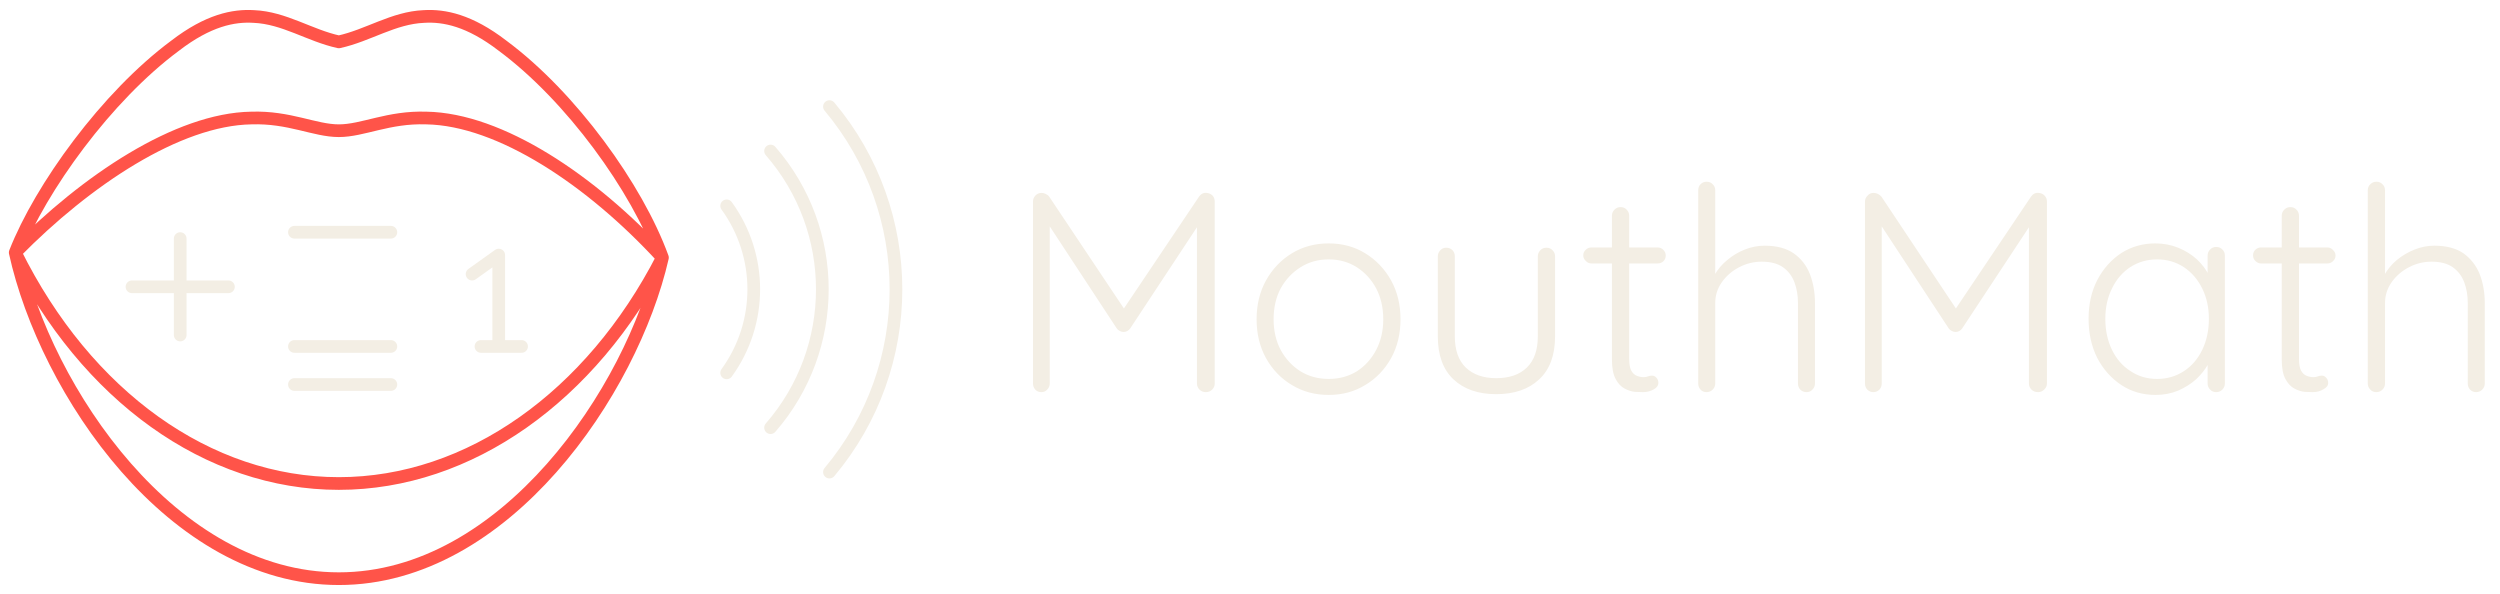
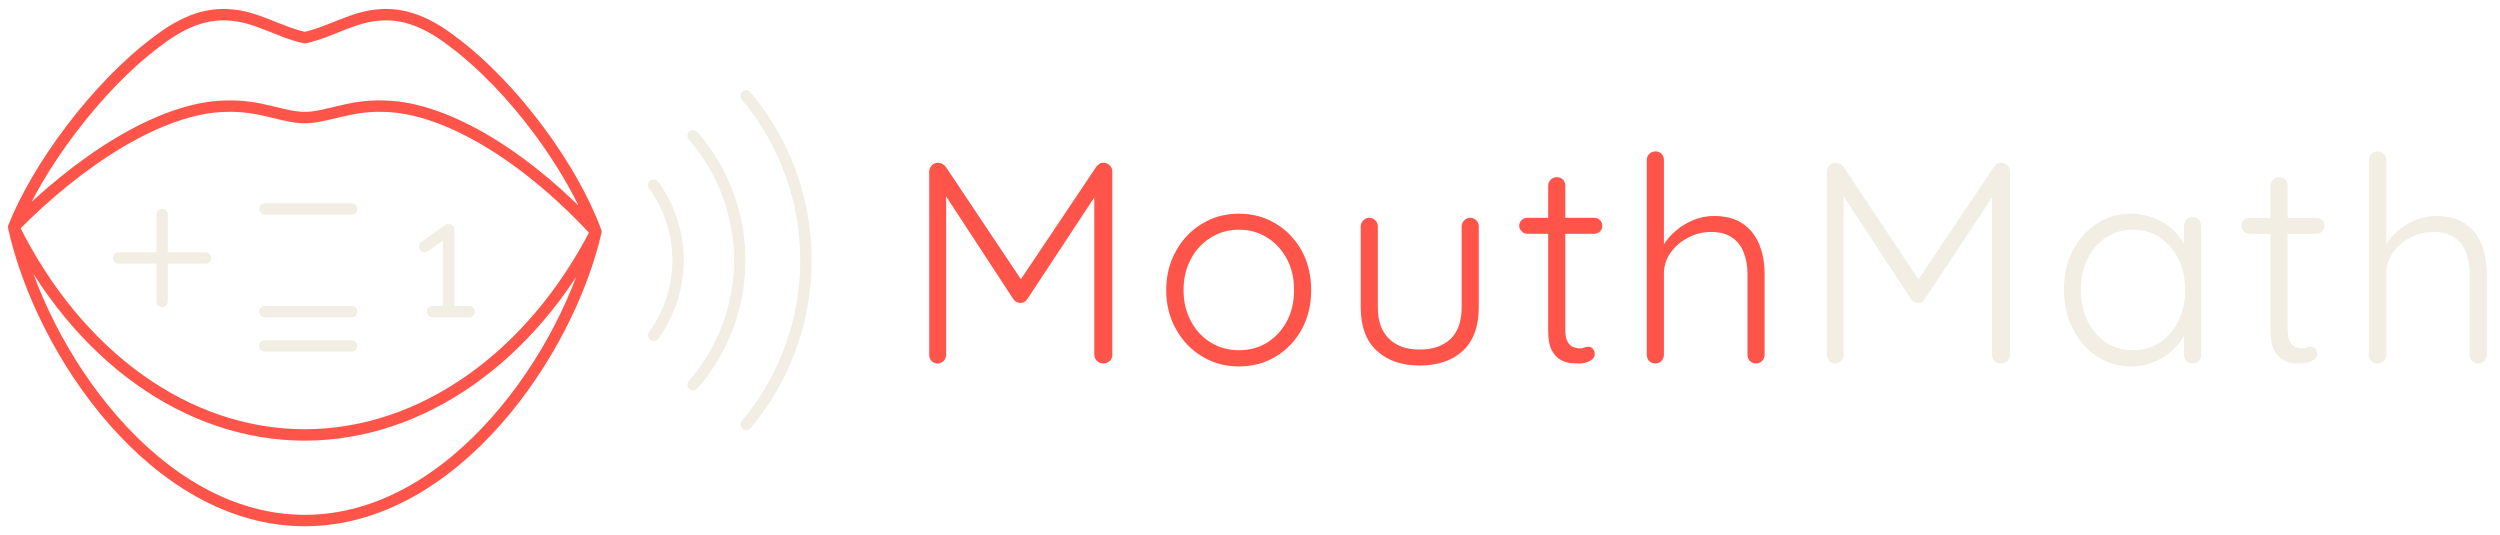
- <svg xmlns="http://www.w3.org/2000/svg" viewBox="144 238 985 234" role="img" aria-label="Mouth Math">
+ <svg xmlns="http://www.w3.org/2000/svg" viewBox="144 238 1095 234" role="img" aria-label="Mouth Math">
  <path d="M150,337.5 C160,312 186,276 213,256 C226,246 236,244 244,244.5 C256,245 266,252 277.5,254.5 C289,252 299,245 311,244.5 C319,244 329,246 342,256 C369,276 395,312 405,339.5 M150,337.5 C178,309 214,285 243,284.5 C258,284 268,289.5 277.5,289.5 C287,289.5 297,284 312,284.5 C341,285 377,309 405,339.5 M150,337.5 C178,394 226,428.5 277.5,428.5 C329,428.5 377,394 405,339.5 M150,337.5 C162,392 212,466 277.5,466 C343,466 393,392 405,339.5" fill="none" stroke="#ff5449" stroke-width="5.0" stroke-linecap="round" stroke-linejoin="round" />
  <path d="M196,351 H234 M215,332 V370 M260,329.5 H298 M260,374.5 H298 M260,389.5 H298 M330,346 L340.5,338.5 V374.5 M333.5,374.5 H349.5" fill="none" stroke="#f3eee4" stroke-width="5.0" stroke-linecap="round" stroke-linejoin="round" />
  <path d="M430.3,319.1 A56,56 0 0 1 430.3,384.9 M447.6,297.5 A83,83 0 0 1 447.6,406.5 M470.8,280.0 A112,112 0 0 1 470.8,424.0" fill="none" stroke="#f3eee4" stroke-width="5.0" stroke-linecap="round" stroke-linejoin="round" />
-   <path d="M554.4 314Q555.2 314 556 314.4Q556.9 314.8 557.4 315.5L588.4 361.9L585.3 361.8L616.4 315.5Q617.6 313.8 619.4 314Q620.7 314.1 621.7 315Q622.6 316 622.6 317.4V389.1Q622.6 390.5 621.6 391.5Q620.6 392.5 619.1 392.5Q617.6 392.5 616.6 391.5Q615.6 390.5 615.6 389.1V324.2L617.6 324.5L589.3 367.4Q588.9 368 588.2 368.4Q587.5 368.8 586.7 368.8Q585.9 368.8 585.2 368.4Q584.4 368 584 367.4L555.5 324L557.6 322.6V389.1Q557.6 390.5 556.6 391.5Q555.7 392.5 554.3 392.5Q552.8 392.5 551.9 391.5Q551 390.5 551 389.1V317.4Q551 316.1 551.9 315.1Q552.9 314 554.4 314ZM695.8 363.8Q695.8 372.4 692.1 379.1Q688.3 385.9 681.9 389.7Q675.6 393.6 667.5 393.6Q659.4 393.6 653 389.7Q646.6 385.9 642.8 379.1Q639.1 372.4 639.1 363.8Q639.1 355.2 642.8 348.5Q646.6 341.7 653 337.8Q659.4 333.9 667.5 333.9Q675.6 333.9 681.9 337.8Q688.3 341.7 692.1 348.5Q695.8 355.2 695.8 363.8ZM689 363.8Q689 356.9 686.2 351.6Q683.4 346.4 678.6 343.3Q673.7 340.2 667.5 340.2Q661.3 340.2 656.4 343.3Q651.5 346.4 648.6 351.6Q645.8 356.9 645.8 363.8Q645.8 370.6 648.6 375.9Q651.5 381.2 656.4 384.3Q661.3 387.3 667.5 387.3Q673.7 387.3 678.6 384.3Q683.4 381.2 686.2 375.9Q689 370.6 689 363.8ZM753.3 335.6Q754.8 335.6 755.7 336.6Q756.7 337.6 756.7 339V370.5Q756.7 381.7 750.4 387.5Q744.2 393.3 733.5 393.3Q722.9 393.3 716.7 387.5Q710.5 381.7 710.5 370.5V339Q710.5 337.6 711.5 336.6Q712.4 335.6 713.8 335.6Q715.3 335.6 716.3 336.6Q717.2 337.6 717.2 339V370.5Q717.2 378.6 721.5 382.8Q725.9 387 733.5 387Q741.3 387 745.6 382.8Q749.9 378.6 749.9 370.5V339Q749.9 337.6 750.9 336.6Q751.8 335.6 753.3 335.6ZM771 335.5H797.1Q798.5 335.5 799.4 336.5Q800.3 337.4 800.3 338.7Q800.3 340 799.4 340.9Q798.5 341.8 797.1 341.8H771Q769.7 341.8 768.8 340.8Q767.8 339.9 767.8 338.6Q767.8 337.3 768.8 336.4Q769.7 335.5 771 335.5ZM782.5 319.6Q784 319.6 784.9 320.6Q785.9 321.6 785.9 323V379.3Q785.9 382.5 786.7 384Q787.6 385.6 789 386.1Q790.3 386.6 791.6 386.6Q792.6 386.6 793.3 386.3Q794 386 794.9 386Q795.9 386 796.6 386.8Q797.4 387.6 797.4 388.9Q797.4 390.4 795.6 391.4Q793.7 392.5 791.3 392.5Q790.2 392.5 788.2 392.4Q786.2 392.2 784.1 391.1Q782 390 780.6 387.4Q779.1 384.7 779.1 379.6V323Q779.1 321.6 780.1 320.6Q781.1 319.6 782.5 319.6ZM839.3 334.8Q846.3 334.8 850.7 337.8Q855.1 340.9 857.1 346Q859.1 351.2 859.1 357.4V389.1Q859.1 390.5 858.1 391.5Q857.2 392.5 855.8 392.5Q854.3 392.5 853.3 391.5Q852.4 390.5 852.4 389.1V357.4Q852.4 352.9 851 349.2Q849.6 345.5 846.5 343.3Q843.4 341.1 838.1 341.1Q833.4 341.1 829.2 343.3Q825 345.5 822.4 349.2Q819.8 352.9 819.8 357.4V389.1Q819.8 390.5 818.8 391.5Q817.8 392.5 816.4 392.5Q814.9 392.5 814 391.5Q813.1 390.5 813.1 389.1V313Q813.1 311.5 814 310.6Q815 309.6 816.4 309.6Q817.9 309.6 818.8 310.6Q819.8 311.5 819.8 313V349.2L817.3 353.2Q817.5 349.7 819.5 346.4Q821.4 343 824.6 340.4Q827.7 337.8 831.5 336.3Q835.3 334.8 839.3 334.8ZM882.2 314Q883 314 883.9 314.4Q884.7 314.8 885.3 315.5L916.2 361.9L913.1 361.8L944.2 315.5Q945.4 313.8 947.2 314Q948.6 314.1 949.5 315Q950.5 316 950.5 317.4V389.1Q950.5 390.5 949.4 391.5Q948.4 392.5 947 392.5Q945.4 392.5 944.4 391.5Q943.4 390.5 943.4 389.1V324.2L945.4 324.5L917.1 367.4Q916.7 368 916 368.4Q915.3 368.8 914.5 368.8Q913.8 368.8 913 368.4Q912.2 368 911.8 367.4L883.3 324L885.4 322.6V389.1Q885.4 390.5 884.5 391.5Q883.5 392.5 882.1 392.5Q880.7 392.5 879.7 391.5Q878.8 390.5 878.8 389.1V317.4Q878.8 316.1 879.8 315.1Q880.7 314 882.2 314ZM1017.2 335.3Q1018.7 335.3 1019.6 336.3Q1020.6 337.2 1020.6 338.7V389.1Q1020.6 390.5 1019.6 391.5Q1018.6 392.5 1017.2 392.5Q1015.7 392.5 1014.8 391.5Q1013.8 390.5 1013.8 389.1V375.8L1015.8 375Q1015.8 378 1014.1 381.3Q1012.3 384.6 1009.3 387.4Q1006.3 390.1 1002.2 391.9Q998.1 393.6 993.3 393.6Q985.7 393.6 979.8 389.7Q973.8 385.7 970.3 379Q966.9 372.2 966.9 363.6Q966.9 354.9 970.4 348.2Q973.9 341.6 979.8 337.7Q985.8 333.9 993.2 333.9Q998 333.9 1002.2 335.6Q1006.4 337.3 1009.6 340.2Q1012.7 343.1 1014.5 346.8Q1016.2 350.6 1016.2 354.6L1013.8 352.9V338.7Q1013.8 337.3 1014.8 336.3Q1015.7 335.3 1017.2 335.3ZM993.9 387.3Q999.8 387.3 1004.5 384.2Q1009.1 381.2 1011.7 375.8Q1014.3 370.4 1014.3 363.6Q1014.3 357 1011.7 351.7Q1009.1 346.4 1004.5 343.3Q999.8 340.2 993.9 340.2Q988.1 340.2 983.4 343.2Q978.8 346.2 976.2 351.5Q973.5 356.8 973.5 363.6Q973.5 370.4 976.1 375.8Q978.7 381.2 983.4 384.2Q988 387.3 993.9 387.3ZM1034.8 335.5H1061Q1062.3 335.5 1063.2 336.5Q1064.2 337.4 1064.2 338.7Q1064.2 340 1063.2 340.9Q1062.3 341.8 1061 341.8H1034.8Q1033.6 341.8 1032.6 340.8Q1031.7 339.9 1031.7 338.6Q1031.7 337.3 1032.6 336.4Q1033.6 335.5 1034.8 335.5ZM1046.4 319.6Q1047.9 319.6 1048.8 320.6Q1049.8 321.6 1049.8 323V379.3Q1049.8 382.5 1050.6 384Q1051.5 385.6 1052.9 386.1Q1054.2 386.6 1055.5 386.6Q1056.5 386.6 1057.2 386.3Q1057.9 386 1058.8 386Q1059.8 386 1060.5 386.8Q1061.3 387.6 1061.3 388.9Q1061.3 390.4 1059.4 391.4Q1057.6 392.5 1055.2 392.5Q1054.1 392.5 1052.1 392.4Q1050.1 392.2 1048 391.1Q1045.9 390 1044.5 387.4Q1043 384.7 1043 379.6V323Q1043 321.6 1044 320.6Q1045 319.6 1046.4 319.6ZM1103.1 334.8Q1110.2 334.8 1114.6 337.8Q1118.9 340.9 1121 346Q1123 351.2 1123 357.4V389.1Q1123 390.5 1122 391.5Q1121 392.5 1119.6 392.5Q1118.2 392.5 1117.2 391.5Q1116.3 390.5 1116.3 389.1V357.4Q1116.3 352.9 1114.9 349.2Q1113.5 345.5 1110.4 343.3Q1107.3 341.1 1102 341.1Q1097.3 341.1 1093.1 343.3Q1088.9 345.5 1086.3 349.2Q1083.7 352.9 1083.7 357.4V389.1Q1083.7 390.5 1082.7 391.5Q1081.7 392.5 1080.3 392.5Q1078.8 392.5 1077.9 391.5Q1076.9 390.5 1076.9 389.1V313Q1076.9 311.5 1077.9 310.6Q1078.9 309.6 1080.3 309.6Q1081.8 309.6 1082.7 310.6Q1083.7 311.5 1083.7 313V349.2L1081.1 353.2Q1081.4 349.7 1083.4 346.4Q1085.3 343 1088.4 340.4Q1091.6 337.8 1095.4 336.3Q1099.2 334.8 1103.1 334.8Z" fill="#f3eee4" />
+   <path d="M554.8 309.3Q555.7 309.3 556.6 309.7Q557.6 310.2 558.2 311L592.9 362.9L589.4 362.9L624.2 311Q625.6 309.1 627.6 309.3Q629.1 309.4 630.1 310.5Q631.2 311.5 631.2 313.1V393.4Q631.2 395 630.1 396.1Q628.9 397.2 627.3 397.2Q625.6 397.2 624.5 396.1Q623.3 395 623.3 393.4V320.7L625.6 321L593.9 369.1Q593.4 369.8 592.6 370.3Q591.9 370.7 591 370.7Q590.1 370.7 589.3 370.3Q588.4 369.8 587.9 369.1L556.1 320.5L558.4 318.9V393.4Q558.4 395 557.3 396.1Q556.2 397.2 554.7 397.2Q553 397.2 552 396.1Q551 395 551 393.4V313.1Q551 311.7 552.1 310.5Q553.1 309.3 554.8 309.3ZM718.3 365.1Q718.3 374.6 714.2 382.2Q710 389.8 702.9 394.1Q695.7 398.5 686.6 398.5Q677.7 398.5 670.5 394.1Q663.3 389.8 659.1 382.2Q654.8 374.6 654.8 365.1Q654.8 355.5 659.1 347.9Q663.3 340.3 670.5 336Q677.7 331.6 686.6 331.6Q695.7 331.6 702.9 336Q710 340.3 714.2 347.9Q718.3 355.5 718.3 365.1ZM710.8 365.1Q710.8 357.4 707.7 351.5Q704.5 345.5 699.1 342.1Q693.6 338.6 686.6 338.6Q679.8 338.6 674.3 342.1Q668.7 345.5 665.6 351.5Q662.4 357.4 662.4 365.1Q662.4 372.7 665.6 378.6Q668.7 384.6 674.3 388Q679.8 391.4 686.6 391.4Q693.6 391.4 699.1 388Q704.5 384.6 707.7 378.6Q710.8 372.7 710.8 365.1ZM788 333.4Q789.6 333.4 790.7 334.6Q791.7 335.7 791.7 337.2V372.6Q791.7 385.1 784.8 391.6Q777.8 398.1 765.8 398.1Q754 398.1 747 391.6Q740 385.1 740 372.6V337.2Q740 335.7 741.1 334.6Q742.2 333.4 743.8 333.4Q745.4 333.4 746.5 334.6Q747.5 335.7 747.5 337.2V372.6Q747.5 381.7 752.4 386.4Q757.2 391.1 765.8 391.1Q774.5 391.1 779.4 386.4Q784.2 381.7 784.2 372.6V337.2Q784.2 335.7 785.3 334.6Q786.3 333.4 788 333.4ZM813 333.4H842.2Q843.7 333.4 844.8 334.4Q845.8 335.5 845.8 336.9Q845.8 338.4 844.8 339.4Q843.7 340.4 842.2 340.4H813Q811.5 340.4 810.5 339.3Q809.4 338.3 809.4 336.9Q809.4 335.4 810.5 334.4Q811.5 333.4 813 333.4ZM825.9 315.6Q827.6 315.6 828.6 316.7Q829.6 317.8 829.6 319.4V382.4Q829.6 386 830.6 387.7Q831.6 389.5 833.1 390Q834.6 390.6 836.1 390.6Q837.1 390.6 837.9 390.2Q838.7 389.9 839.8 389.9Q840.9 389.9 841.7 390.8Q842.5 391.7 842.5 393.1Q842.5 394.9 840.5 396Q838.5 397.2 835.8 397.2Q834.5 397.2 832.3 397.1Q830 396.9 827.7 395.7Q825.3 394.4 823.7 391.5Q822.1 388.5 822.1 382.8V319.4Q822.1 317.8 823.2 316.7Q824.3 315.6 825.9 315.6ZM894.6 332.6Q902.5 332.6 907.4 336Q912.3 339.4 914.6 345.2Q916.9 350.9 916.9 357.9V393.4Q916.9 395 915.8 396.1Q914.7 397.2 913.1 397.2Q911.5 397.2 910.4 396.1Q909.4 395 909.4 393.4V357.9Q909.4 352.8 907.8 348.7Q906.2 344.5 902.7 342.1Q899.3 339.6 893.3 339.6Q888.1 339.6 883.4 342.1Q878.7 344.5 875.7 348.7Q872.8 352.8 872.8 357.9V393.4Q872.8 395 871.7 396.1Q870.6 397.2 869.1 397.2Q867.4 397.2 866.3 396.1Q865.3 395 865.3 393.4V308.1Q865.3 306.5 866.4 305.4Q867.5 304.3 869.1 304.3Q870.7 304.3 871.8 305.4Q872.8 306.5 872.8 308.1V348.8L870 353.2Q870.3 349.3 872.5 345.5Q874.7 341.8 878.2 338.9Q881.7 336 885.9 334.3Q890.2 332.6 894.6 332.6Z" fill="#ff5449" />
+   <path d="M947.9 309.3Q948.8 309.3 949.8 309.7Q950.8 310.2 951.4 311L986 362.9L982.6 362.9L1017.4 311Q1018.8 309.1 1020.7 309.3Q1022.2 309.4 1023.3 310.5Q1024.4 311.5 1024.4 313.1V393.4Q1024.4 395 1023.2 396.1Q1022.1 397.2 1020.5 397.2Q1018.7 397.2 1017.6 396.1Q1016.5 395 1016.5 393.4V320.7L1018.8 321L987 369.1Q986.6 369.8 985.8 370.3Q985.1 370.7 984.1 370.7Q983.3 370.7 982.4 370.3Q981.6 369.8 981.1 369.1L949.2 320.5L951.5 318.9V393.4Q951.5 395 950.5 396.1Q949.4 397.2 947.8 397.2Q946.2 397.2 945.2 396.1Q944.2 395 944.2 393.4V313.1Q944.2 311.7 945.2 310.5Q946.3 309.3 947.9 309.3ZM1104.3 333.1Q1106 333.1 1107.1 334.2Q1108.1 335.3 1108.1 336.9V393.4Q1108.1 395 1107 396.1Q1105.9 397.2 1104.3 397.2Q1102.7 397.2 1101.6 396.1Q1100.6 395 1100.6 393.4V378.5L1102.8 377.6Q1102.8 381 1100.8 384.7Q1098.9 388.4 1095.5 391.5Q1092.1 394.6 1087.5 396.5Q1082.9 398.5 1077.6 398.5Q1069.1 398.5 1062.4 394.1Q1055.7 389.6 1051.9 382Q1048 374.4 1048 364.8Q1048 355.1 1051.9 347.6Q1055.8 340.2 1062.5 335.9Q1069.1 331.6 1077.4 331.6Q1082.8 331.6 1087.5 333.5Q1092.3 335.4 1095.8 338.6Q1099.3 341.9 1101.2 346.1Q1103.2 350.2 1103.2 354.8L1100.6 352.9V336.9Q1100.6 335.4 1101.6 334.2Q1102.7 333.1 1104.3 333.1ZM1078.2 391.4Q1084.9 391.4 1090.1 388Q1095.2 384.5 1098.2 378.5Q1101.1 372.4 1101.1 364.8Q1101.1 357.5 1098.2 351.5Q1095.2 345.6 1090.1 342.1Q1084.9 338.6 1078.2 338.6Q1071.7 338.6 1066.5 342Q1061.3 345.4 1058.4 351.3Q1055.4 357.2 1055.4 364.8Q1055.4 372.4 1058.3 378.5Q1061.3 384.5 1066.4 388Q1071.6 391.4 1078.2 391.4ZM1129.3 333.4H1158.6Q1160.1 333.4 1161.1 334.4Q1162.1 335.5 1162.1 336.9Q1162.1 338.4 1161.1 339.4Q1160.1 340.4 1158.6 340.4H1129.3Q1127.9 340.4 1126.8 339.3Q1125.7 338.3 1125.7 336.9Q1125.7 335.4 1126.8 334.4Q1127.9 333.4 1129.3 333.4ZM1142.2 315.6Q1143.9 315.6 1144.9 316.7Q1146 317.8 1146 319.4V382.4Q1146 386 1147 387.7Q1147.9 389.5 1149.5 390Q1151 390.6 1152.4 390.6Q1153.5 390.6 1154.3 390.2Q1155.1 389.9 1156.1 389.9Q1157.2 389.9 1158.1 390.8Q1158.9 391.7 1158.9 393.1Q1158.9 394.9 1156.8 396Q1154.8 397.2 1152.1 397.2Q1150.9 397.2 1148.6 397.1Q1146.4 396.9 1144 395.7Q1141.7 394.4 1140.1 391.5Q1138.5 388.5 1138.5 382.8V319.4Q1138.5 317.8 1139.6 316.7Q1140.7 315.6 1142.2 315.6ZM1211 332.6Q1218.9 332.6 1223.8 336Q1228.7 339.4 1231 345.2Q1233.2 350.9 1233.2 357.9V393.4Q1233.2 395 1232.1 396.1Q1231 397.2 1229.5 397.2Q1227.8 397.2 1226.7 396.1Q1225.7 395 1225.7 393.4V357.9Q1225.7 352.8 1224.1 348.7Q1222.6 344.5 1219.1 342.1Q1215.6 339.6 1209.7 339.6Q1204.4 339.6 1199.7 342.1Q1195 344.5 1192.1 348.7Q1189.2 352.8 1189.2 357.9V393.4Q1189.2 395 1188.1 396.1Q1187 397.2 1185.4 397.2Q1183.7 397.2 1182.7 396.1Q1181.6 395 1181.6 393.4V308.1Q1181.6 306.5 1182.7 305.4Q1183.8 304.3 1185.4 304.3Q1187.1 304.3 1188.1 305.4Q1189.2 306.5 1189.2 308.1V348.8L1186.3 353.2Q1186.6 349.3 1188.8 345.5Q1191 341.8 1194.5 338.9Q1198 336 1202.3 334.3Q1206.6 332.6 1211 332.6Z" fill="#f3eee4" />
</svg>
